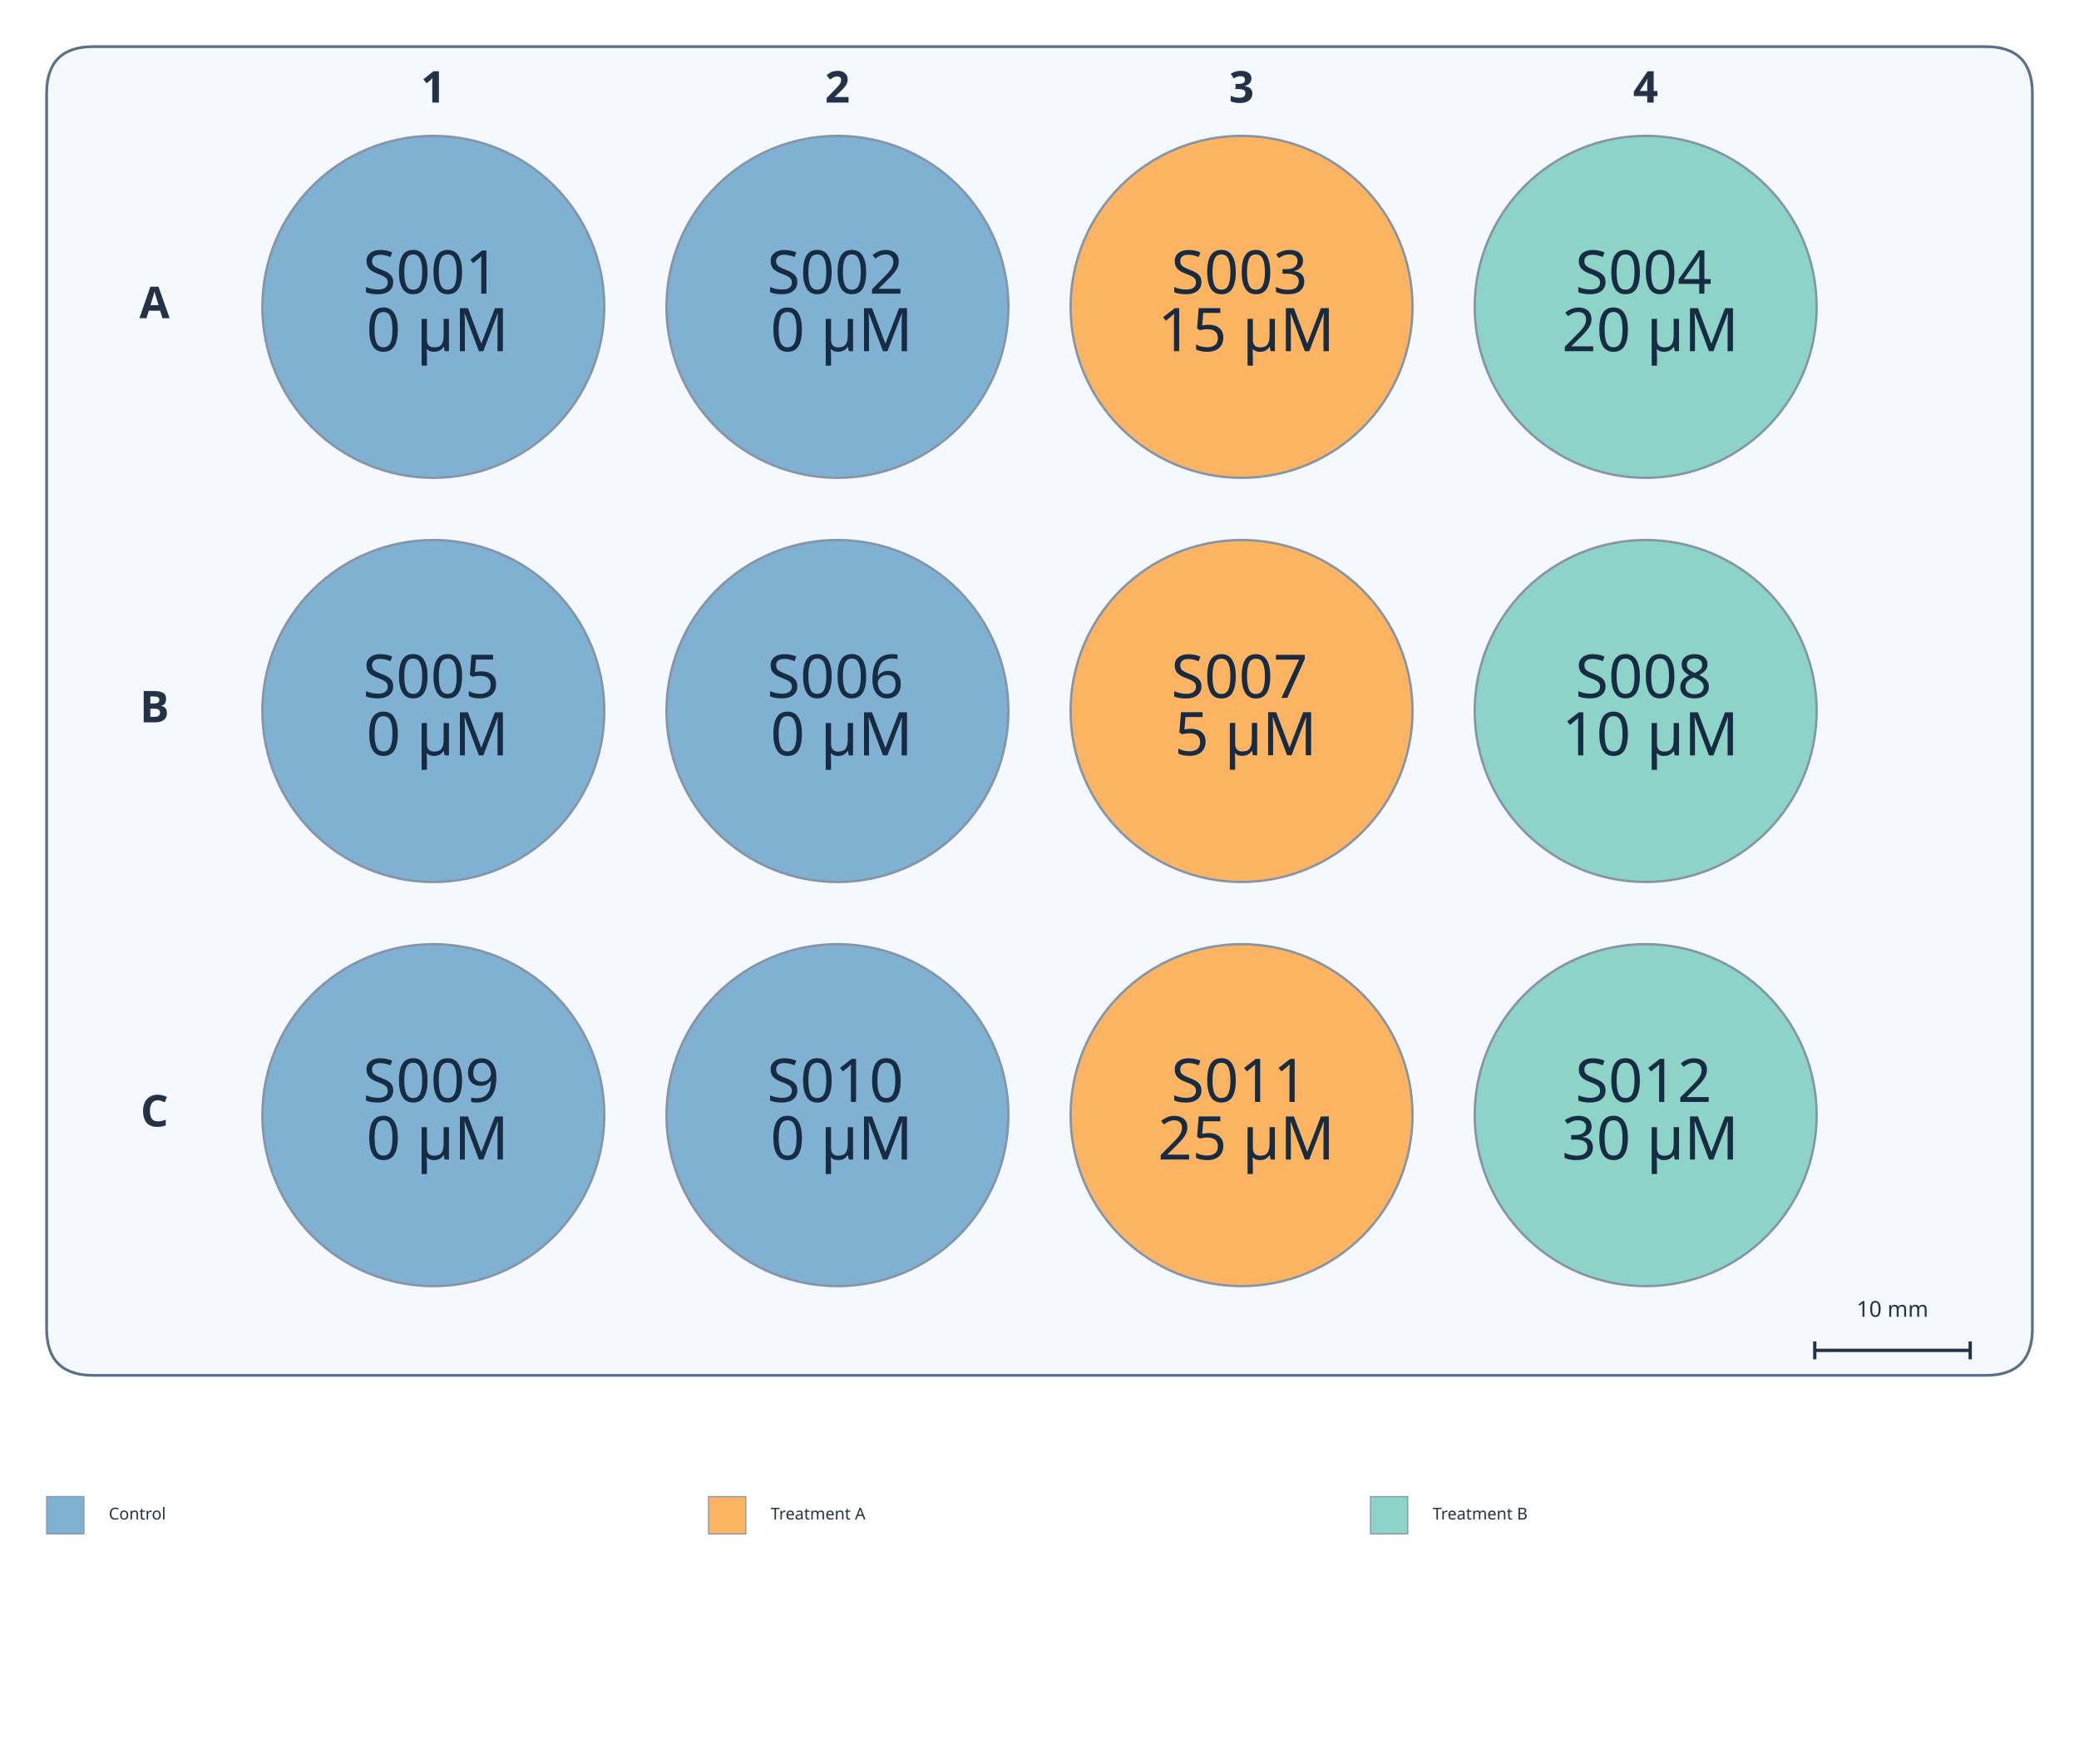
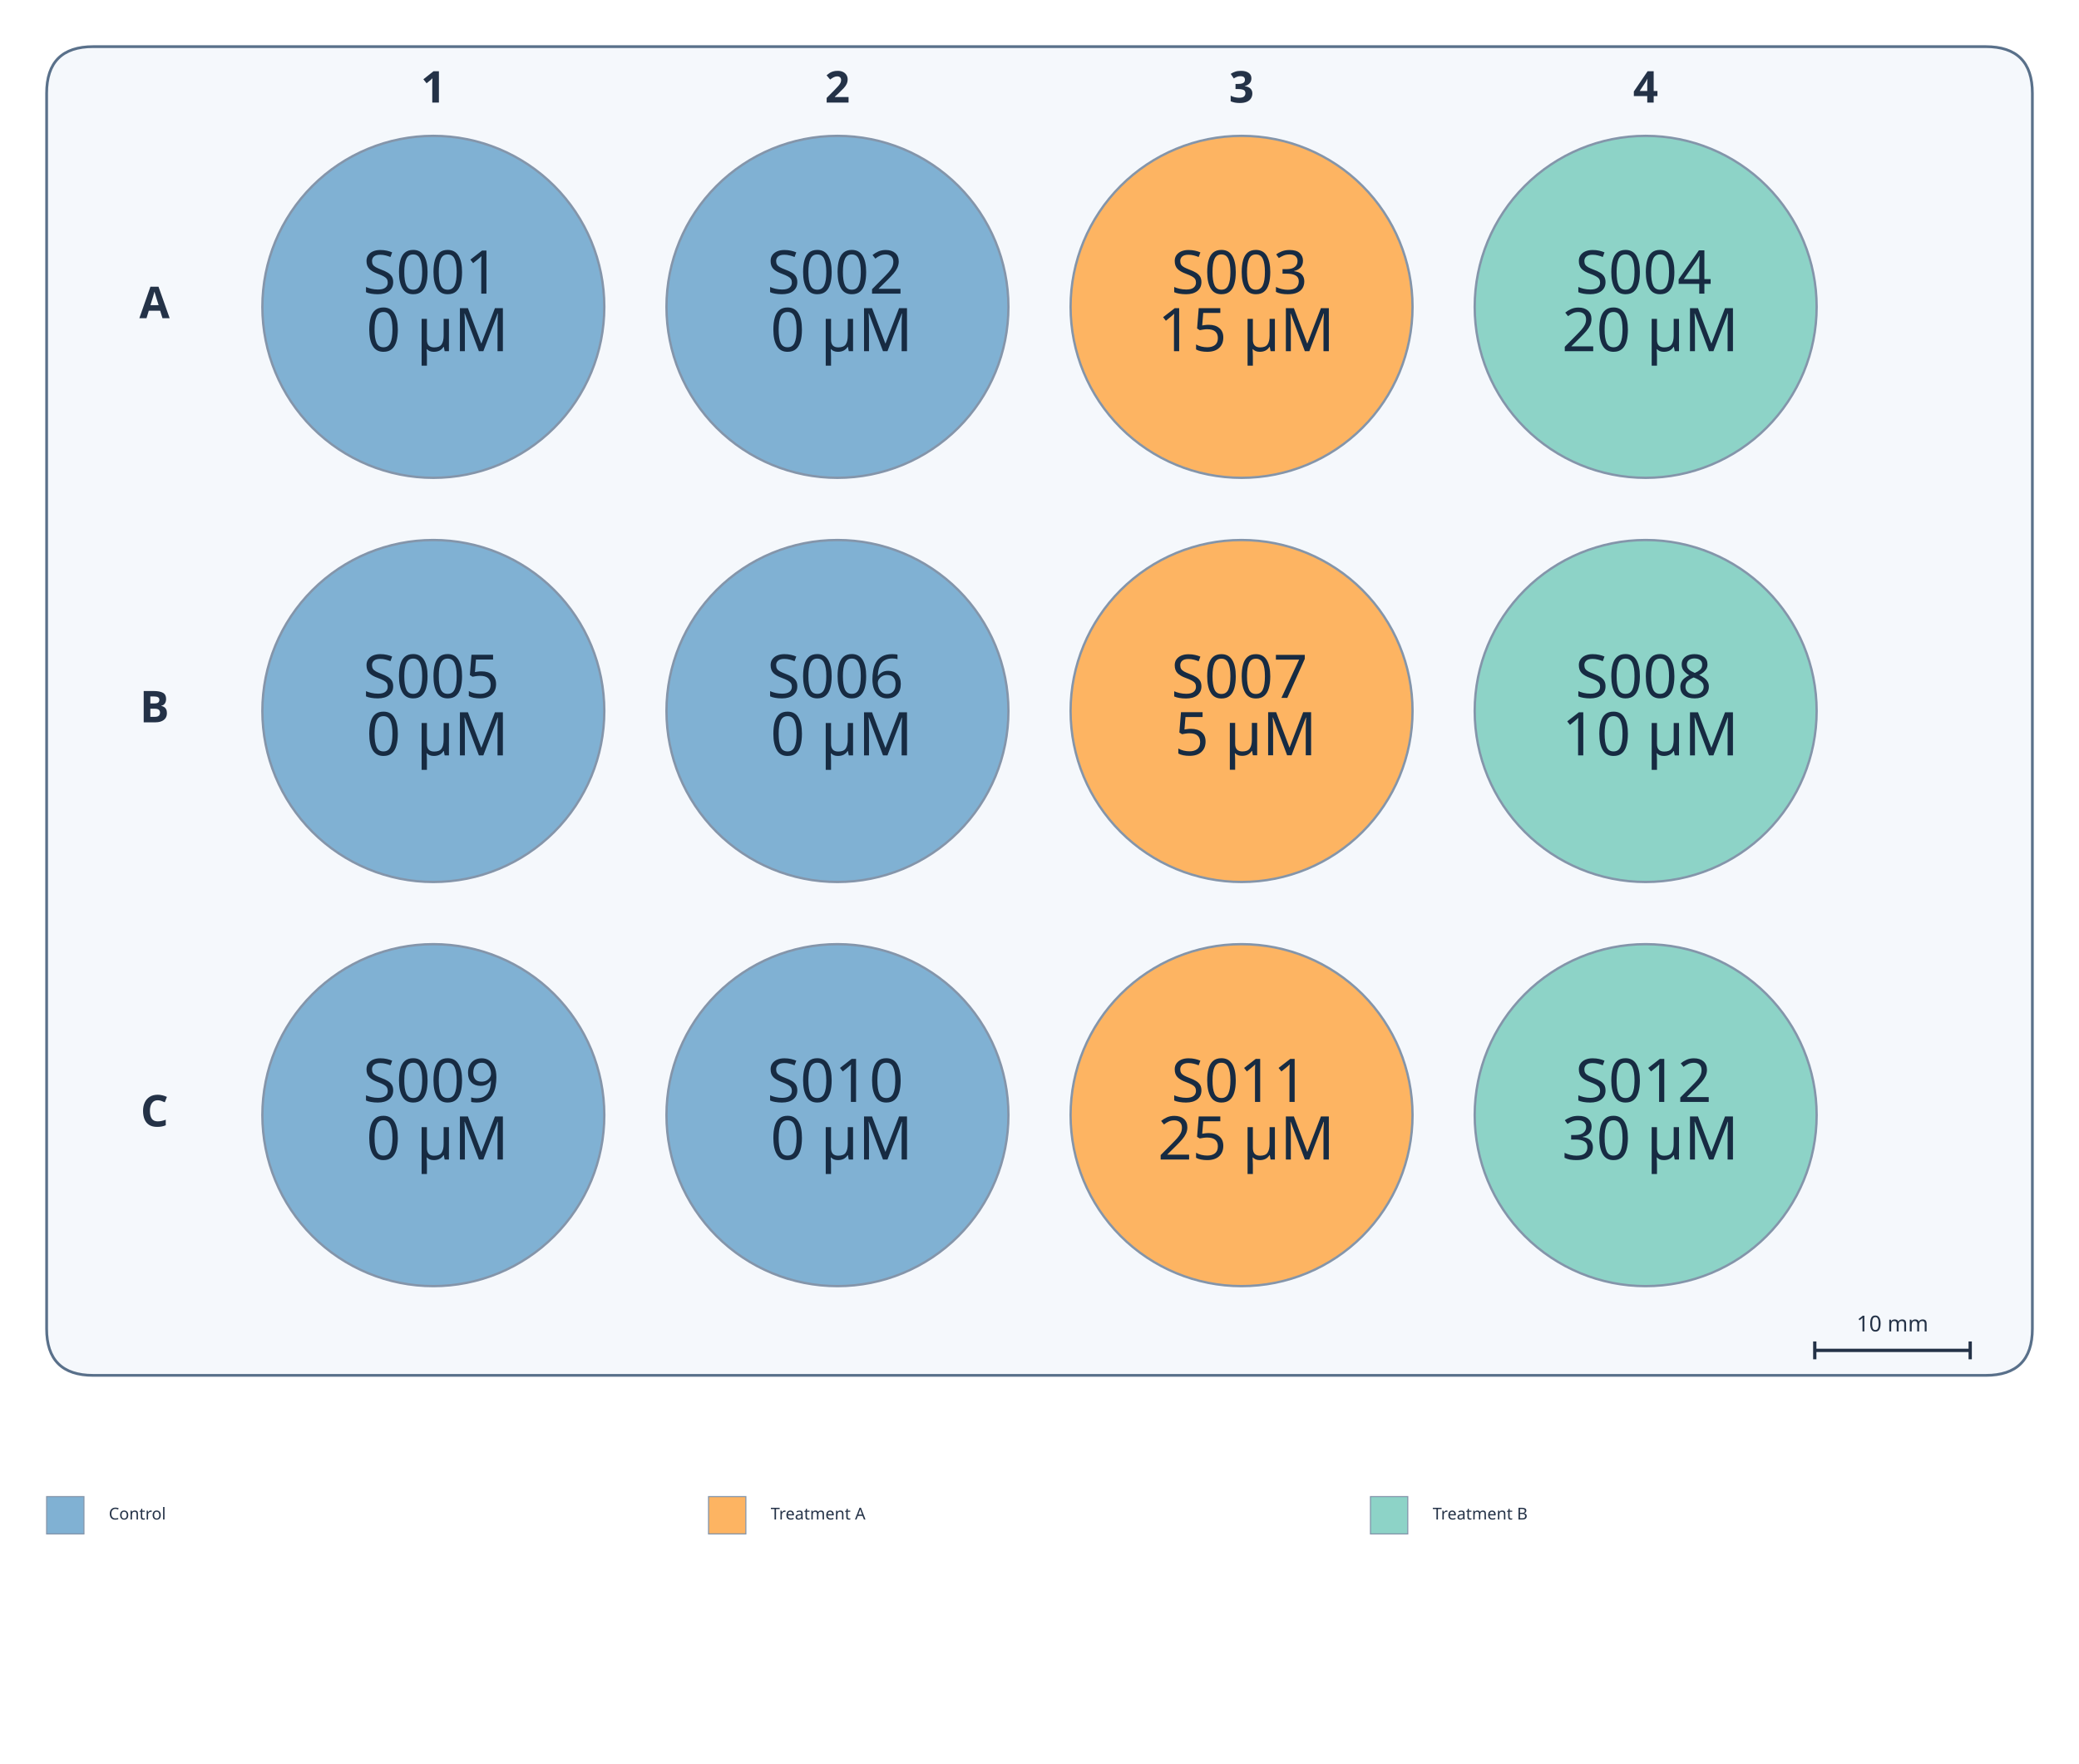
<svg xmlns="http://www.w3.org/2000/svg" width="267.52mm" height="226.96mm" viewBox="0 0 758.324 643.351" version="1.1">
  <defs>
    <style type="text/css">*{stroke-linejoin: round; stroke-linecap: butt}</style>
  </defs>
  <g id="figure_1">
    <g id="patch_1">
      <path d="M 0 643.351  L 758.324 643.351  L 758.324 0  L 0 0  z " style="fill: #ffffff" />
    </g>
    <g id="axes_1">
      <g id="plate-outline">
        <path d="M 34.016 17.008  L 724.309 17.008  Q 741.317 17.008 741.317 34.016  L 741.317 484.611  Q 741.317 501.619 724.309 501.619  L 34.016 501.619  Q 17.008 501.619 17.008 484.611  L 17.008 34.016  Q 17.008 17.008 34.016 17.008  z " clip-path="url(#pd7076431f0)" style="fill: #f5f8fc; stroke: #59708a; stroke-linejoin: miter" />
      </g>
      <g id="well-A1">
        <path d="M 158.06 49.55  C 174.598 49.55 190.462 56.12 202.157 67.815  C 213.851 79.51 220.422 95.373 220.422 111.912  C 220.422 128.45 213.851 144.314 202.157 156.009  C 190.462 167.703 174.598 174.274 158.06 174.274  C 141.521 174.274 125.658 167.703 113.963 156.009  C 102.269 144.314 95.698 128.45 95.698 111.912  C 95.698 95.373 102.269 79.51 113.963 67.815  C 125.658 56.12 141.521 49.55 158.06 49.55  z " clip-path="url(#pd7076431f0)" style="fill: #80b1d3; stroke: #8495aa; stroke-width: 0.85; stroke-linejoin: miter" />
      </g>
      <g id="well-A2">
        <path d="M 305.461 49.55  C 322 49.55 337.864 56.12 349.558 67.815  C 361.253 79.51 367.824 95.373 367.824 111.912  C 367.824 128.45 361.253 144.314 349.558 156.009  C 337.864 167.703 322 174.274 305.461 174.274  C 288.923 174.274 273.059 167.703 261.365 156.009  C 249.67 144.314 243.099 128.45 243.099 111.912  C 243.099 95.373 249.67 79.51 261.365 67.815  C 273.059 56.12 288.923 49.55 305.461 49.55  z " clip-path="url(#pd7076431f0)" style="fill: #80b1d3; stroke: #8495aa; stroke-width: 0.85; stroke-linejoin: miter" />
      </g>
      <g id="well-A3">
        <path d="M 452.863 49.55  C 469.402 49.55 485.265 56.12 496.96 67.815  C 508.654 79.51 515.225 95.373 515.225 111.912  C 515.225 128.45 508.654 144.314 496.96 156.009  C 485.265 167.703 469.402 174.274 452.863 174.274  C 436.324 174.274 420.461 167.703 408.766 156.009  C 397.072 144.314 390.501 128.45 390.501 111.912  C 390.501 95.373 397.072 79.51 408.766 67.815  C 420.461 56.12 436.324 49.55 452.863 49.55  z " clip-path="url(#pd7076431f0)" style="fill: #fdb462; stroke: #8495aa; stroke-width: 0.85; stroke-linejoin: miter" />
      </g>
      <g id="well-A4">
        <path d="M 600.265 49.55  C 616.803 49.55 632.667 56.12 644.361 67.815  C 656.056 79.51 662.627 95.373 662.627 111.912  C 662.627 128.45 656.056 144.314 644.361 156.009  C 632.667 167.703 616.803 174.274 600.265 174.274  C 583.726 174.274 567.862 167.703 556.168 156.009  C 544.473 144.314 537.902 128.45 537.902 111.912  C 537.902 95.373 544.473 79.51 556.168 67.815  C 567.862 56.12 583.726 49.55 600.265 49.55  z " clip-path="url(#pd7076431f0)" style="fill: #8dd3c7; stroke: #8495aa; stroke-width: 0.85; stroke-linejoin: miter" />
      </g>
      <g id="well-B1">
        <path d="M 158.06 196.951  C 174.598 196.951 190.462 203.522 202.157 215.217  C 213.851 226.911 220.422 242.775 220.422 259.313  C 220.422 275.852 213.851 291.716 202.157 303.41  C 190.462 315.105 174.598 321.676 158.06 321.676  C 141.521 321.676 125.658 315.105 113.963 303.41  C 102.269 291.716 95.698 275.852 95.698 259.313  C 95.698 242.775 102.269 226.911 113.963 215.217  C 125.658 203.522 141.521 196.951 158.06 196.951  z " clip-path="url(#pd7076431f0)" style="fill: #80b1d3; stroke: #8495aa; stroke-width: 0.85; stroke-linejoin: miter" />
      </g>
      <g id="well-B2">
        <path d="M 305.461 196.951  C 322 196.951 337.864 203.522 349.558 215.217  C 361.253 226.911 367.824 242.775 367.824 259.313  C 367.824 275.852 361.253 291.716 349.558 303.41  C 337.864 315.105 322 321.676 305.461 321.676  C 288.923 321.676 273.059 315.105 261.365 303.41  C 249.67 291.716 243.099 275.852 243.099 259.313  C 243.099 242.775 249.67 226.911 261.365 215.217  C 273.059 203.522 288.923 196.951 305.461 196.951  z " clip-path="url(#pd7076431f0)" style="fill: #80b1d3; stroke: #8495aa; stroke-width: 0.85; stroke-linejoin: miter" />
      </g>
      <g id="well-B3">
        <path d="M 452.863 196.951  C 469.402 196.951 485.265 203.522 496.96 215.217  C 508.654 226.911 515.225 242.775 515.225 259.313  C 515.225 275.852 508.654 291.716 496.96 303.41  C 485.265 315.105 469.402 321.676 452.863 321.676  C 436.324 321.676 420.461 315.105 408.766 303.41  C 397.072 291.716 390.501 275.852 390.501 259.313  C 390.501 242.775 397.072 226.911 408.766 215.217  C 420.461 203.522 436.324 196.951 452.863 196.951  z " clip-path="url(#pd7076431f0)" style="fill: #fdb462; stroke: #8495aa; stroke-width: 0.85; stroke-linejoin: miter" />
      </g>
      <g id="well-B4">
        <path d="M 600.265 196.951  C 616.803 196.951 632.667 203.522 644.361 215.217  C 656.056 226.911 662.627 242.775 662.627 259.313  C 662.627 275.852 656.056 291.716 644.361 303.41  C 632.667 315.105 616.803 321.676 600.265 321.676  C 583.726 321.676 567.862 315.105 556.168 303.41  C 544.473 291.716 537.902 275.852 537.902 259.313  C 537.902 242.775 544.473 226.911 556.168 215.217  C 567.862 203.522 583.726 196.951 600.265 196.951  z " clip-path="url(#pd7076431f0)" style="fill: #8dd3c7; stroke: #8495aa; stroke-width: 0.85; stroke-linejoin: miter" />
      </g>
      <g id="well-C1">
        <path d="M 158.06 344.353  C 174.598 344.353 190.462 350.924 202.157 362.618  C 213.851 374.313 220.422 390.176 220.422 406.715  C 220.422 423.254 213.851 439.117 202.157 450.812  C 190.462 462.506 174.598 469.077 158.06 469.077  C 141.521 469.077 125.658 462.506 113.963 450.812  C 102.269 439.117 95.698 423.254 95.698 406.715  C 95.698 390.176 102.269 374.313 113.963 362.618  C 125.658 350.924 141.521 344.353 158.06 344.353  z " clip-path="url(#pd7076431f0)" style="fill: #80b1d3; stroke: #8495aa; stroke-width: 0.85; stroke-linejoin: miter" />
      </g>
      <g id="well-C2">
        <path d="M 305.461 344.353  C 322 344.353 337.864 350.924 349.558 362.618  C 361.253 374.313 367.824 390.176 367.824 406.715  C 367.824 423.254 361.253 439.117 349.558 450.812  C 337.864 462.506 322 469.077 305.461 469.077  C 288.923 469.077 273.059 462.506 261.365 450.812  C 249.67 439.117 243.099 423.254 243.099 406.715  C 243.099 390.176 249.67 374.313 261.365 362.618  C 273.059 350.924 288.923 344.353 305.461 344.353  z " clip-path="url(#pd7076431f0)" style="fill: #80b1d3; stroke: #8495aa; stroke-width: 0.85; stroke-linejoin: miter" />
      </g>
      <g id="well-C3">
        <path d="M 452.863 344.353  C 469.402 344.353 485.265 350.924 496.96 362.618  C 508.654 374.313 515.225 390.176 515.225 406.715  C 515.225 423.254 508.654 439.117 496.96 450.812  C 485.265 462.506 469.402 469.077 452.863 469.077  C 436.324 469.077 420.461 462.506 408.766 450.812  C 397.072 439.117 390.501 423.254 390.501 406.715  C 390.501 390.176 397.072 374.313 408.766 362.618  C 420.461 350.924 436.324 344.353 452.863 344.353  z " clip-path="url(#pd7076431f0)" style="fill: #fdb462; stroke: #8495aa; stroke-width: 0.85; stroke-linejoin: miter" />
      </g>
      <g id="well-C4">
        <path d="M 600.265 344.353  C 616.803 344.353 632.667 350.924 644.361 362.618  C 656.056 374.313 662.627 390.176 662.627 406.715  C 662.627 423.254 656.056 439.117 644.361 450.812  C 632.667 462.506 616.803 469.077 600.265 469.077  C 583.726 469.077 567.862 462.506 556.168 450.812  C 544.473 439.117 537.902 423.254 537.902 406.715  C 537.902 390.176 544.473 374.313 556.168 362.618  C 567.862 350.924 583.726 344.353 600.265 344.353  z " clip-path="url(#pd7076431f0)" style="fill: #8dd3c7; stroke: #8495aa; stroke-width: 0.85; stroke-linejoin: miter" />
      </g>
      <g id="patch_2">
        <path d="M 17.008 545.839  L 30.614 545.839  L 30.614 559.446  L 17.008 559.446  z " clip-path="url(#pd7076431f0)" style="fill: #80b1d3; stroke: #8495aa; stroke-width: 0.4; stroke-linejoin: miter" />
      </g>
      <g id="patch_3">
        <path d="M 258.444 545.839  L 272.05 545.839  L 272.05 559.446  L 258.444 559.446  z " clip-path="url(#pd7076431f0)" style="fill: #fdb462; stroke: #8495aa; stroke-width: 0.4; stroke-linejoin: miter" />
      </g>
      <g id="patch_4">
        <path d="M 499.88 545.839  L 513.487 545.839  L 513.487 559.446  L 499.88 559.446  z " clip-path="url(#pd7076431f0)" style="fill: #8dd3c7; stroke: #8495aa; stroke-width: 0.4; stroke-linejoin: miter" />
      </g>
      <g id="scale-bar">
        <path d="M 661.946 492.507  L 718.639 492.507  " clip-path="url(#pd7076431f0)" style="fill: none; stroke: #243247; stroke-width: 1.2" />
      </g>
      <g id="scale-bar-tick-left">
        <path d="M 661.946 489.253  L 661.946 495.761  " clip-path="url(#pd7076431f0)" style="fill: none; stroke: #243247; stroke-width: 1.2" />
      </g>
      <g id="scale-bar-tick-right">
        <path d="M 718.639 489.253  L 718.639 495.761  " clip-path="url(#pd7076431f0)" style="fill: none; stroke: #243247; stroke-width: 1.2" />
      </g>
      <g id="coordinate-row-A">
        <text style="font-weight: 700; font-size: 16px; font-family: 'Arial Unicode MS'; text-anchor: middle; fill: #243247" x="56.353" y="116.044" transform="rotate(-0 56.35276 116.0443)">A</text>
      </g>
      <g id="coordinate-row-B">
        <text style="font-weight: 700; font-size: 16px; font-family: 'Arial Unicode MS'; text-anchor: middle; fill: #243247" x="56.353" y="263.446" transform="rotate(-0 56.35276 263.4459)">B</text>
      </g>
      <g id="coordinate-row-C">
        <text style="font-weight: 700; font-size: 16px; font-family: 'Arial Unicode MS'; text-anchor: middle; fill: #243247" x="56.353" y="410.847" transform="rotate(-0 56.35276 410.8475)">C</text>
      </g>
      <g id="coordinate-column-1">
        <text style="font-weight: 700; font-size: 16px; font-family: 'Arial Unicode MS'; text-anchor: middle; fill: #243247" x="158.06" y="37.411" transform="rotate(-0 158.0598 37.41124)">1</text>
      </g>
      <g id="coordinate-column-2">
        <text style="font-weight: 700; font-size: 16px; font-family: 'Arial Unicode MS'; text-anchor: middle; fill: #243247" x="305.461" y="37.411" transform="rotate(-0 305.4614 37.41124)">2</text>
      </g>
      <g id="coordinate-column-3">
        <text style="font-weight: 700; font-size: 16px; font-family: 'Arial Unicode MS'; text-anchor: middle; fill: #243247" x="452.863" y="37.411" transform="rotate(-0 452.863 37.41124)">3</text>
      </g>
      <g id="coordinate-column-4">
        <text style="font-weight: 700; font-size: 16px; font-family: 'Arial Unicode MS'; text-anchor: middle; fill: #243247" x="600.265" y="37.411" transform="rotate(-0 600.2646 37.41124)">4</text>
      </g>
      <g id="label-A1">
        <text style="font-size: 22px; font-family: 'Arial Unicode MS'; fill: #172b42" transform="translate(132.3714 107.0956)">S001</text>
        <text style="font-size: 22px; font-family: 'Arial Unicode MS'; fill: #172b42" transform="translate(133.6072 128.0924)">0 µM</text>
      </g>
      <g id="label-A2">
        <text style="font-size: 22px; font-family: 'Arial Unicode MS'; fill: #172b42" transform="translate(279.773 107.0956)">S002</text>
        <text style="font-size: 22px; font-family: 'Arial Unicode MS'; fill: #172b42" transform="translate(281.0088 128.0924)">0 µM</text>
      </g>
      <g id="label-A3">
        <text style="font-size: 22px; font-family: 'Arial Unicode MS'; fill: #172b42" transform="translate(427.1746 107.0956)">S003</text>
        <text style="font-size: 22px; font-family: 'Arial Unicode MS'; fill: #172b42" transform="translate(422.2933 128.0924)">15 µM</text>
      </g>
      <g id="label-A4">
        <text style="font-size: 22px; font-family: 'Arial Unicode MS'; fill: #172b42" transform="translate(574.5761 107.0956)">S004</text>
        <text style="font-size: 22px; font-family: 'Arial Unicode MS'; fill: #172b42" transform="translate(569.6949 128.0924)">20 µM</text>
      </g>
      <g id="label-B1">
        <text style="font-size: 22px; font-family: 'Arial Unicode MS'; fill: #172b42" transform="translate(132.3714 254.4972)">S005</text>
        <text style="font-size: 22px; font-family: 'Arial Unicode MS'; fill: #172b42" transform="translate(133.6072 275.494)">0 µM</text>
      </g>
      <g id="label-B2">
        <text style="font-size: 22px; font-family: 'Arial Unicode MS'; fill: #172b42" transform="translate(279.773 254.4972)">S006</text>
        <text style="font-size: 22px; font-family: 'Arial Unicode MS'; fill: #172b42" transform="translate(281.0088 275.494)">0 µM</text>
      </g>
      <g id="label-B3">
        <text style="font-size: 22px; font-family: 'Arial Unicode MS'; fill: #172b42" transform="translate(427.1746 254.5369)">S007</text>
        <text style="font-size: 22px; font-family: 'Arial Unicode MS'; fill: #172b42" transform="translate(428.4103 275.4543)">5 µM</text>
      </g>
      <g id="label-B4">
        <text style="font-size: 22px; font-family: 'Arial Unicode MS'; fill: #172b42" transform="translate(574.5761 254.4972)">S008</text>
        <text style="font-size: 22px; font-family: 'Arial Unicode MS'; fill: #172b42" transform="translate(569.6949 275.494)">10 µM</text>
      </g>
      <g id="label-C1">
        <text style="font-size: 22px; font-family: 'Arial Unicode MS'; fill: #172b42" transform="translate(132.3714 401.8988)">S009</text>
        <text style="font-size: 22px; font-family: 'Arial Unicode MS'; fill: #172b42" transform="translate(133.6072 422.8955)">0 µM</text>
      </g>
      <g id="label-C2">
        <text style="font-size: 22px; font-family: 'Arial Unicode MS'; fill: #172b42" transform="translate(279.773 401.8988)">S010</text>
        <text style="font-size: 22px; font-family: 'Arial Unicode MS'; fill: #172b42" transform="translate(281.0088 422.8955)">0 µM</text>
      </g>
      <g id="label-C3">
        <text style="font-size: 22px; font-family: 'Arial Unicode MS'; fill: #172b42" transform="translate(427.1746 401.8988)">S011</text>
        <text style="font-size: 22px; font-family: 'Arial Unicode MS'; fill: #172b42" transform="translate(422.2933 422.8955)">25 µM</text>
      </g>
      <g id="label-C4">
        <text style="font-size: 22px; font-family: 'Arial Unicode MS'; fill: #172b42" transform="translate(574.5761 401.8988)">S012</text>
        <text style="font-size: 22px; font-family: 'Arial Unicode MS'; fill: #172b42" transform="translate(569.6949 422.8955)">30 µM</text>
      </g>
      <g id="scale-bar-label">
-         <text style="font-size: 8px; font-family: 'Arial Unicode MS'; text-anchor: middle; fill: #243247" x="690.293" y="480.255" transform="rotate(-0 690.2929 480.2551)">10 mm</text>
+         <text style="font-size: 8px; font-family: 'Arial Unicode MS'; text-anchor: middle; fill: #243247" x="690.293" y="485.585" transform="rotate(-0 690.2929 485.585)">10 mm</text>
      </g>
      <g id="text_1">
        <text style="font-size: 6px; font-family: 'Arial Unicode MS'; text-anchor: start; fill: #243247" x="39.685" y="554.192" transform="rotate(-0 39.68504 554.1922)">Control</text>
      </g>
      <g id="text_2">
        <text style="font-size: 6px; font-family: 'Arial Unicode MS'; text-anchor: start; fill: #243247" x="281.121" y="554.192" transform="rotate(-0 281.1213 554.1922)">Treatment A</text>
      </g>
      <g id="text_3">
        <text style="font-size: 6px; font-family: 'Arial Unicode MS'; text-anchor: start; fill: #243247" x="522.557" y="554.192" transform="rotate(-0 522.5575 554.1922)">Treatment B</text>
      </g>
    </g>
  </g>
  <defs>
    <clipPath id="pd7076431f0">
      <rect x="0" y="0" width="758.324" height="643.351" />
    </clipPath>
  </defs>
</svg>
